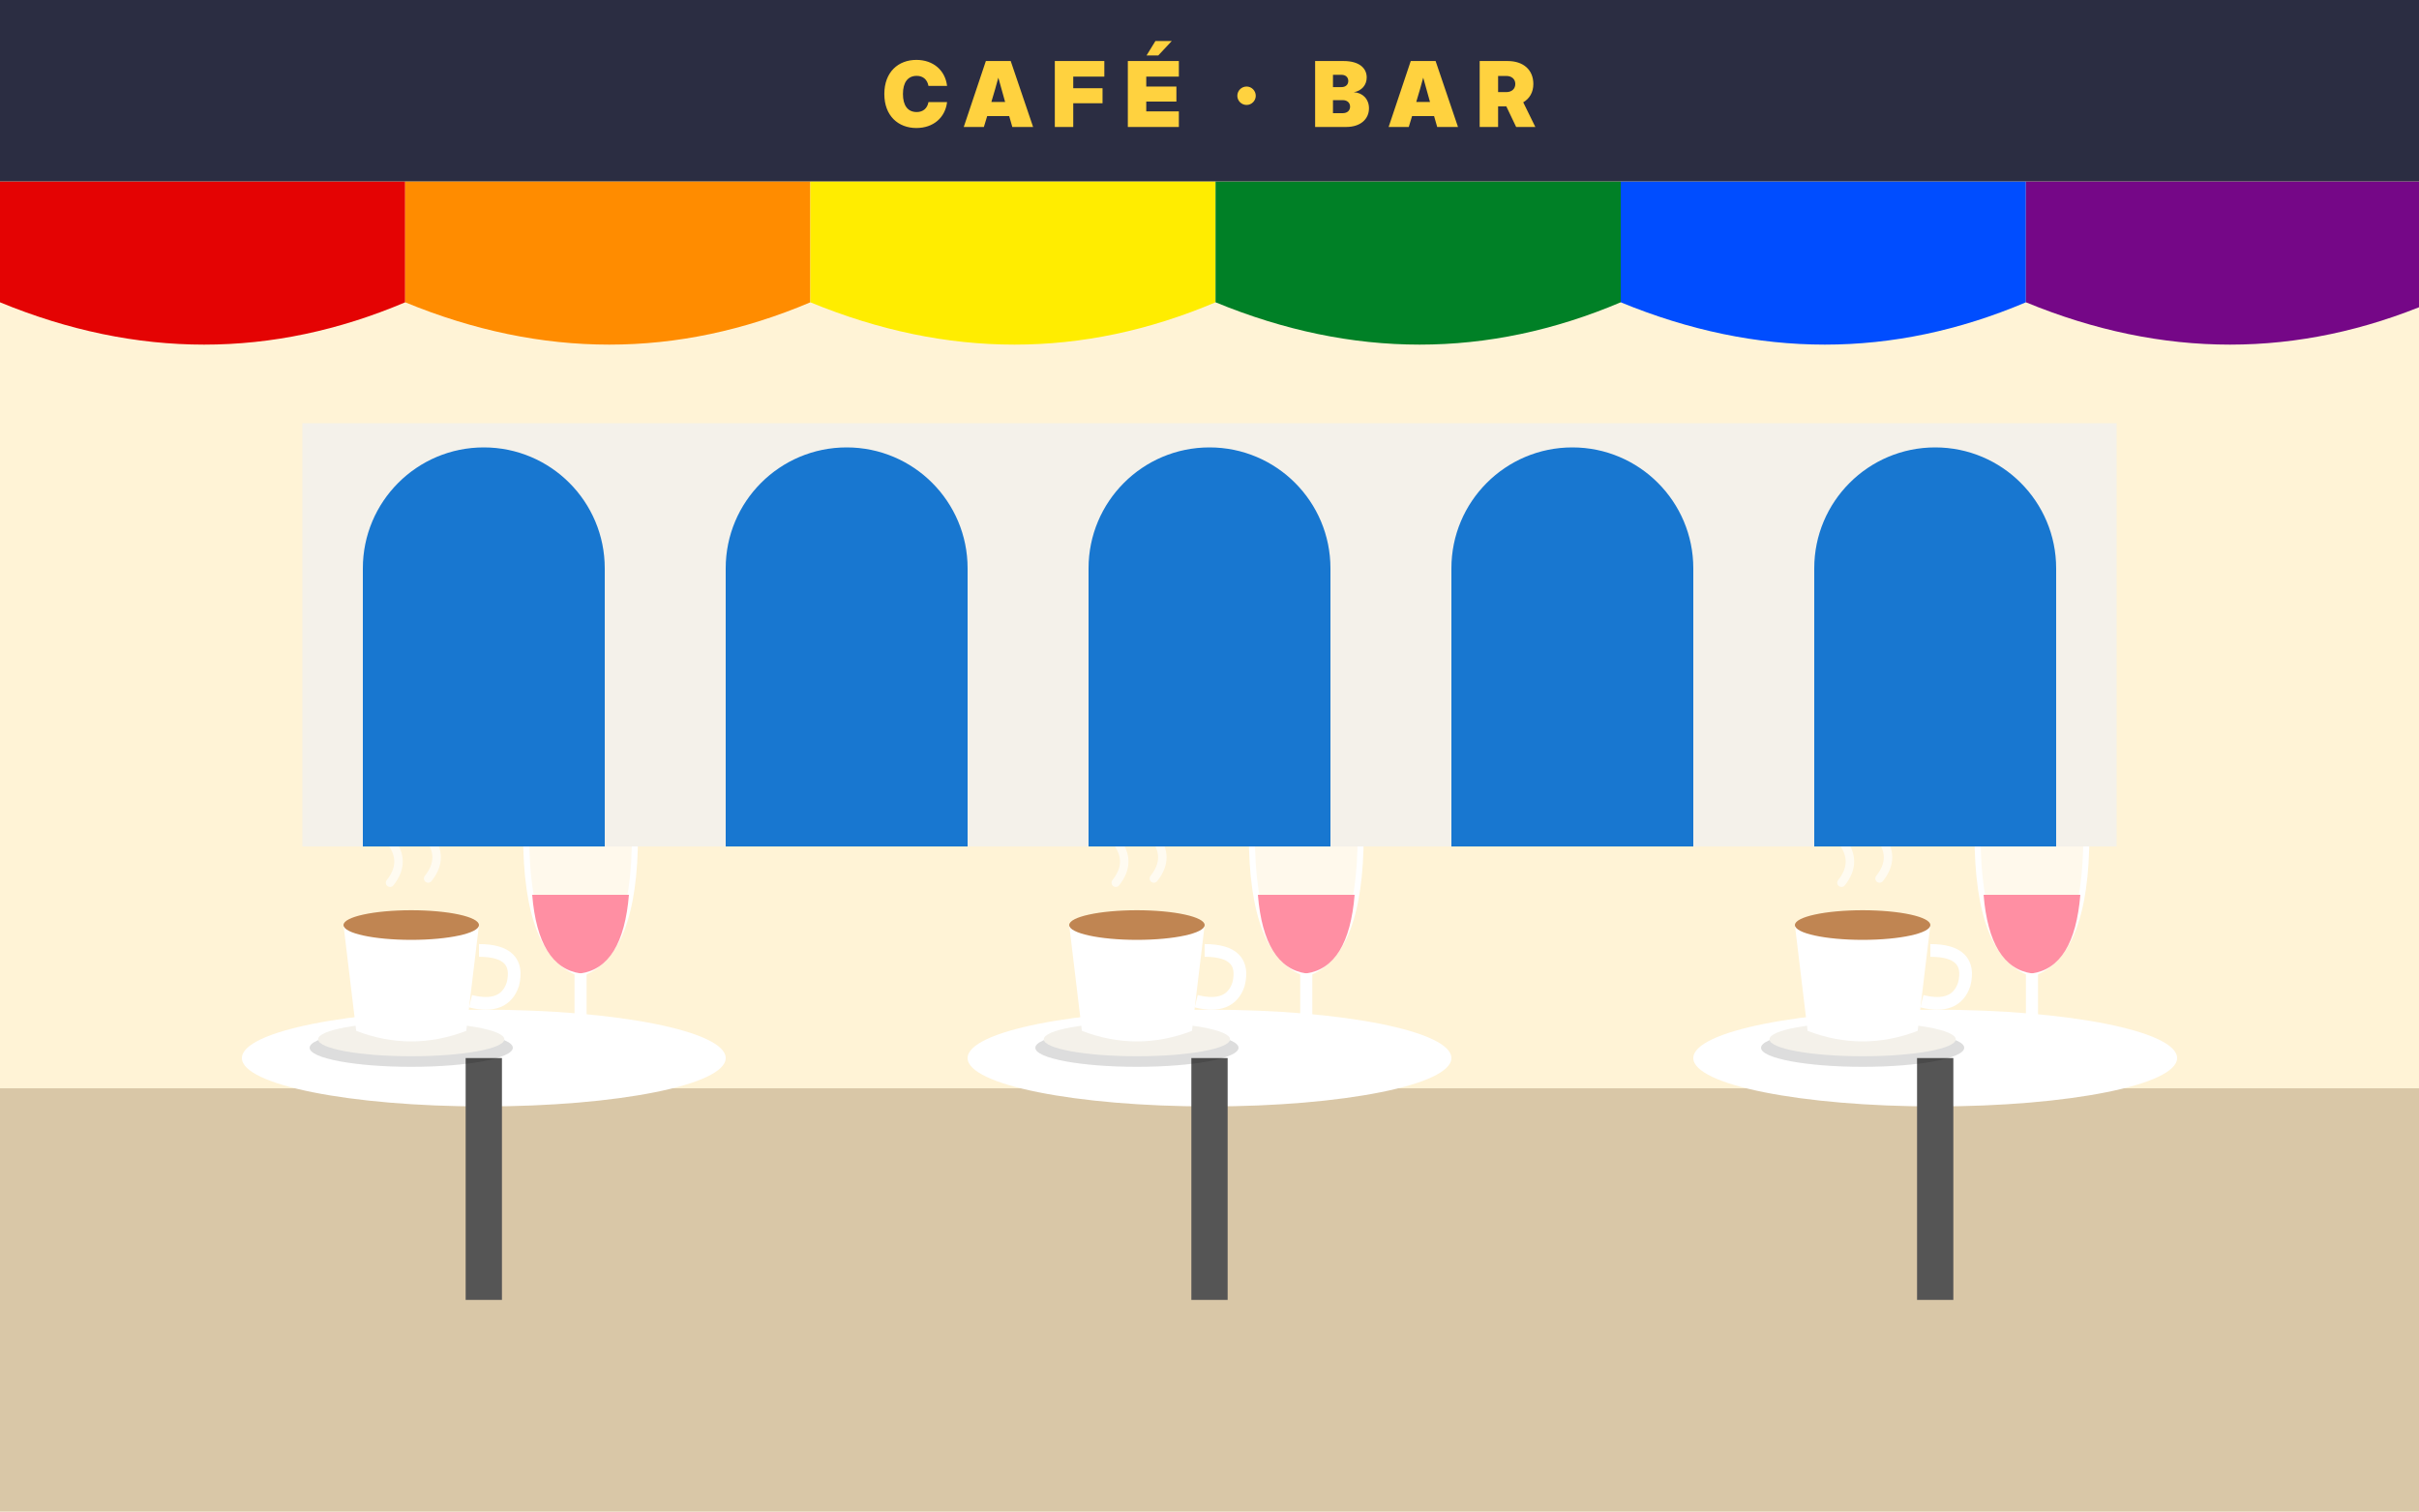
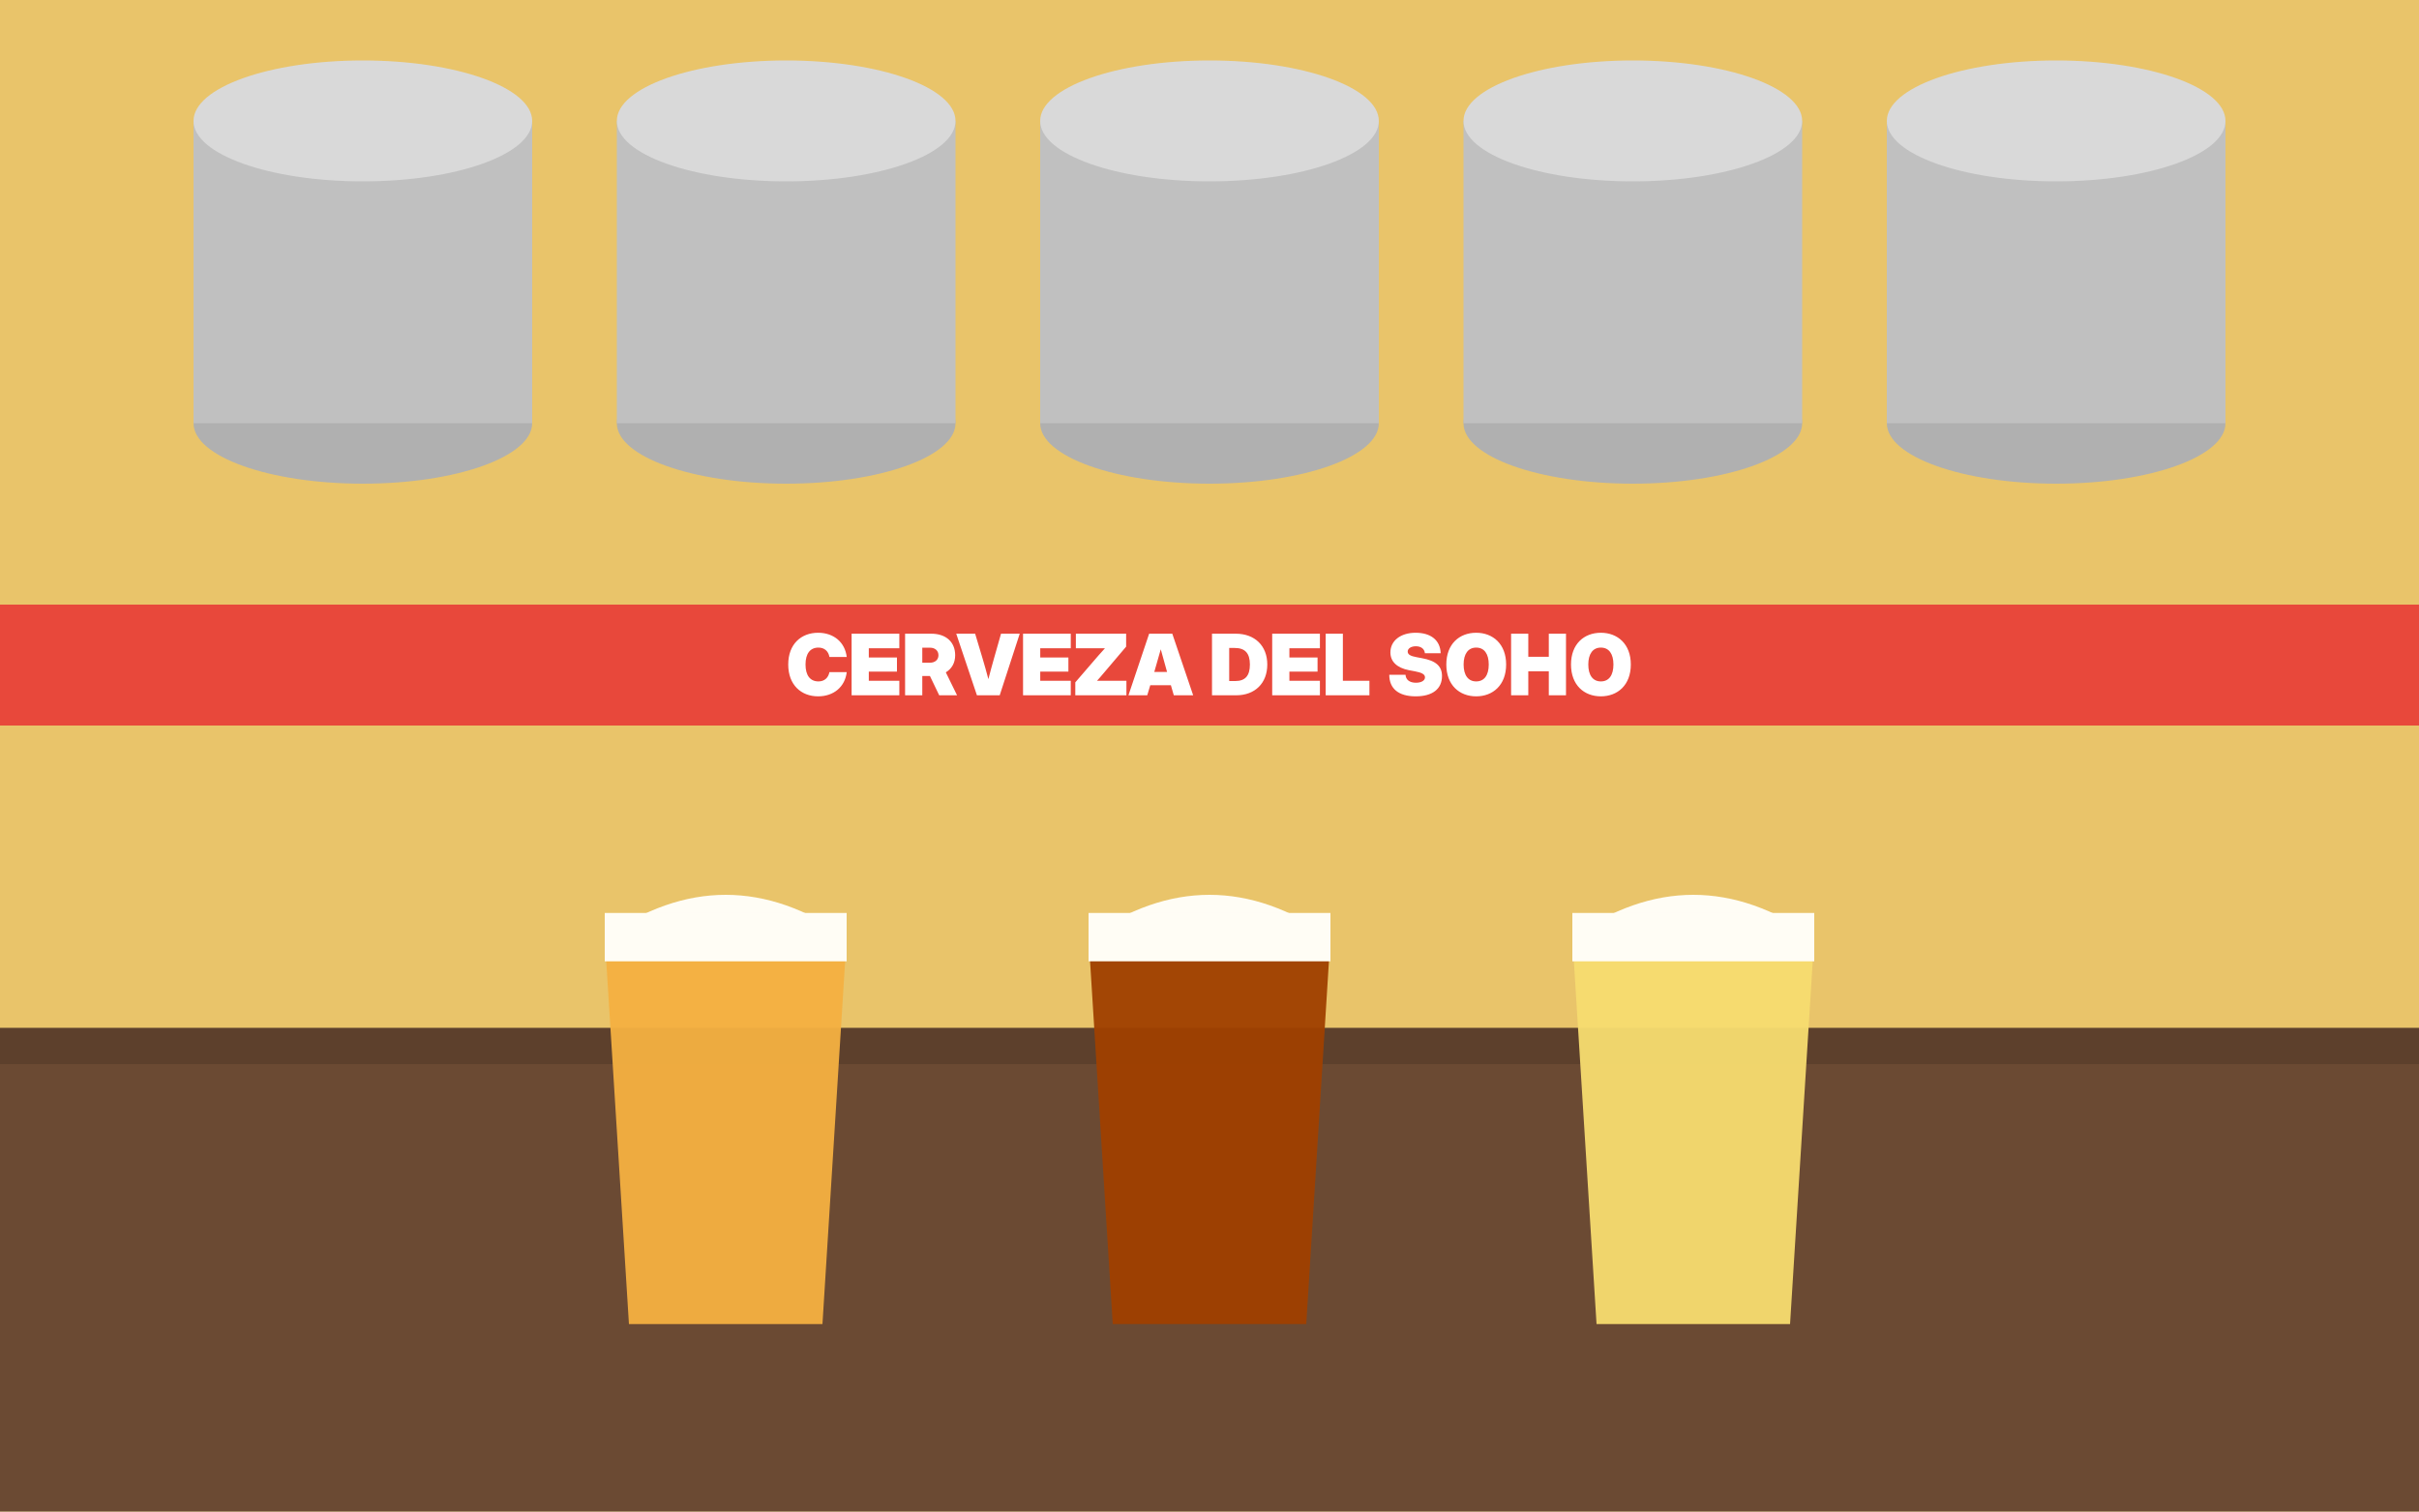
<svg xmlns="http://www.w3.org/2000/svg" viewBox="0 0 400 250" preserveAspectRatio="xMidYMid slice">
  <rect width="400" height="250" fill="#FFF" />
-   <rect width="400" height="250" fill="#FFF3D6" />
-   <path d="M0 30 h67 v20 q-33 14 -67 0z" fill="#E40303" />
-   <path d="M67 30 h67 v20 q-33 14 -67 0z" fill="#FF8C00" />
-   <path d="M134 30 h67 v20 q-33 14 -67 0z" fill="#FFED00" />
-   <path d="M201 30 h67 v20 q-33 14 -67 0z" fill="#008026" />
-   <path d="M268 30 h67 v20 q-33 14 -67 0z" fill="#004DFF" />
-   <path d="M335 30 h67 v20 q-33 14 -67 0z" fill="#750787" />
-   <rect x="0" y="0" width="400" height="30" fill="#2B2D42" />
-   <text x="200" y="21" text-anchor="middle" font-family="Inter Display" font-weight="900" font-size="15" fill="#FFD23F" letter-spacing="3">CAFÉ · BAR</text>
-   <rect x="0" y="180" width="400" height="70" fill="#D9C7A7" />
-   <g transform="translate(80,175)">
-     <ellipse cx="0" cy="0" rx="40" ry="8" fill="#fff" />
-     <rect x="-3" y="0" width="6" height="40" fill="#555" />
+   <rect width="400" height="250" fill="#E9C46A" />
+   <g transform="translate(60,30)">
+     <ellipse cx="0" cy="40" rx="28" ry="10" fill="#B0B0B0" />
+     <rect x="-28" y="-10" width="56" height="50" fill="#C0C0C0" />
+     <ellipse cx="0" cy="-10" rx="28" ry="10" fill="#D9D9D9" />
  </g>
-   <g transform="translate(68,160) scale(0.35)">
-     <ellipse cx="0" cy="38" rx="48" ry="9" fill="#00000022" />
-     <ellipse cx="0" cy="34" rx="44" ry="8" fill="#F4F1EA" />
-     <path d="M-32 -20 h64 l-6 50 q-26 10 -52 0z" fill="#fff" />
-     <ellipse cx="0" cy="-20" rx="32" ry="7" fill="#C08552" />
-     <path d="M32 -8 q20 0 16 16 q-4 12 -20 8" stroke="#fff" stroke-width="6" fill="none" />
-     <path d="M-10 -40 q8 -10 0 -20 M8 -42 q8 -10 0 -20" stroke="#ffffffaa" stroke-width="4" fill="none" stroke-linecap="round" />
+   <g transform="translate(130,30)">
+     <ellipse cx="0" cy="40" rx="28" ry="10" fill="#B0B0B0" />
+     <rect x="-28" y="-10" width="56" height="50" fill="#C0C0C0" />
+     <ellipse cx="0" cy="-10" rx="28" ry="10" fill="#D9D9D9" />
  </g>
-   <g transform="translate(96,168) scale(0.5)">
-     <path d="M-18 -60 h36 q0 40 -18 46 q-18 -6 -18 -46z" fill="#ffffff88" stroke="#fff" stroke-width="2" />
-     <path d="M-16 -40 h32 q-2 24 -16 26 q-14 -2 -16 -26z" fill="#FF8FA3" />
-     <rect x="-2" y="-14" width="4" height="34" fill="#fff" />
-     <ellipse cx="0" cy="22" rx="16" ry="4" fill="#fff" />
+   <g transform="translate(200,30)">
+     <ellipse cx="0" cy="40" rx="28" ry="10" fill="#B0B0B0" />
+     <rect x="-28" y="-10" width="56" height="50" fill="#C0C0C0" />
+     <ellipse cx="0" cy="-10" rx="28" ry="10" fill="#D9D9D9" />
  </g>
-   <g transform="translate(200,175)">
-     <ellipse cx="0" cy="0" rx="40" ry="8" fill="#fff" />
-     <rect x="-3" y="0" width="6" height="40" fill="#555" />
+   <g transform="translate(270,30)">
+     <ellipse cx="0" cy="40" rx="28" ry="10" fill="#B0B0B0" />
+     <rect x="-28" y="-10" width="56" height="50" fill="#C0C0C0" />
+     <ellipse cx="0" cy="-10" rx="28" ry="10" fill="#D9D9D9" />
  </g>
-   <g transform="translate(188,160) scale(0.35)">
-     <ellipse cx="0" cy="38" rx="48" ry="9" fill="#00000022" />
-     <ellipse cx="0" cy="34" rx="44" ry="8" fill="#F4F1EA" />
-     <path d="M-32 -20 h64 l-6 50 q-26 10 -52 0z" fill="#fff" />
-     <ellipse cx="0" cy="-20" rx="32" ry="7" fill="#C08552" />
-     <path d="M32 -8 q20 0 16 16 q-4 12 -20 8" stroke="#fff" stroke-width="6" fill="none" />
-     <path d="M-10 -40 q8 -10 0 -20 M8 -42 q8 -10 0 -20" stroke="#ffffffaa" stroke-width="4" fill="none" stroke-linecap="round" />
+   <g transform="translate(340,30)">
+     <ellipse cx="0" cy="40" rx="28" ry="10" fill="#B0B0B0" />
+     <rect x="-28" y="-10" width="56" height="50" fill="#C0C0C0" />
+     <ellipse cx="0" cy="-10" rx="28" ry="10" fill="#D9D9D9" />
  </g>
-   <g transform="translate(216,168) scale(0.5)">
-     <path d="M-18 -60 h36 q0 40 -18 46 q-18 -6 -18 -46z" fill="#ffffff88" stroke="#fff" stroke-width="2" />
-     <path d="M-16 -40 h32 q-2 24 -16 26 q-14 -2 -16 -26z" fill="#FF8FA3" />
-     <rect x="-2" y="-14" width="4" height="34" fill="#fff" />
-     <ellipse cx="0" cy="22" rx="16" ry="4" fill="#fff" />
+   <rect x="0" y="100" width="400" height="20" fill="#E8483B" />
+   <text x="200" y="115" text-anchor="middle" font-family="Inter Display" font-weight="900" font-size="14" fill="#fff">CERVEZA DEL SOHO</text>
+   <rect x="0" y="170" width="400" height="80" fill="#6B4A33" />
+   <rect x="0" y="170" width="400" height="6" fill="#00000022" />
+   <g transform="translate(120,215)">
+     <path d="M-20 -60 h40 l-4 64 h-32z" fill="#F5B041" opacity=".95" />
+     <path d="M-20 -60 q20 -14 40 0z" fill="#FFFDF5" />
+     <rect x="-20" y="-64" width="40" height="8" fill="#FFFDF5" />
  </g>
-   <g transform="translate(320,175)">
-     <ellipse cx="0" cy="0" rx="40" ry="8" fill="#fff" />
-     <rect x="-3" y="0" width="6" height="40" fill="#555" />
+   <g transform="translate(200,215)">
+     <path d="M-20 -60 h40 l-4 64 h-32z" fill="#A04000" opacity=".95" />
+     <path d="M-20 -60 q20 -14 40 0z" fill="#FFFDF5" />
+     <rect x="-20" y="-64" width="40" height="8" fill="#FFFDF5" />
  </g>
-   <g transform="translate(308,160) scale(0.35)">
-     <ellipse cx="0" cy="38" rx="48" ry="9" fill="#00000022" />
-     <ellipse cx="0" cy="34" rx="44" ry="8" fill="#F4F1EA" />
-     <path d="M-32 -20 h64 l-6 50 q-26 10 -52 0z" fill="#fff" />
-     <ellipse cx="0" cy="-20" rx="32" ry="7" fill="#C08552" />
-     <path d="M32 -8 q20 0 16 16 q-4 12 -20 8" stroke="#fff" stroke-width="6" fill="none" />
-     <path d="M-10 -40 q8 -10 0 -20 M8 -42 q8 -10 0 -20" stroke="#ffffffaa" stroke-width="4" fill="none" stroke-linecap="round" />
-   </g>
-   <g transform="translate(336,168) scale(0.5)">
-     <path d="M-18 -60 h36 q0 40 -18 46 q-18 -6 -18 -46z" fill="#ffffff88" stroke="#fff" stroke-width="2" />
-     <path d="M-16 -40 h32 q-2 24 -16 26 q-14 -2 -16 -26z" fill="#FF8FA3" />
-     <rect x="-2" y="-14" width="4" height="34" fill="#fff" />
-     <ellipse cx="0" cy="22" rx="16" ry="4" fill="#fff" />
-   </g>
-   <g transform="translate(200,100)">
-     <rect x="-150" y="-30" width="300" height="70" fill="#F4F1EA" />
-     <path d="M-140 40 V-6.0 A20.0 20.0 0 0 1 -100 -6.0 V40Z" fill="#1877D0" />
-     <path d="M-80 40 V-6.0 A20.0 20.0 0 0 1 -40 -6.0 V40Z" fill="#1877D0" />
-     <path d="M-20 40 V-6.0 A20.0 20.0 0 0 1 20 -6.0 V40Z" fill="#1877D0" />
-     <path d="M40 40 V-6.0 A20.0 20.0 0 0 1 80 -6.0 V40Z" fill="#1877D0" />
-     <path d="M100 40 V-6.0 A20.0 20.0 0 0 1 140 -6.0 V40Z" fill="#1877D0" />
+   <g transform="translate(280,215)">
+     <path d="M-20 -60 h40 l-4 64 h-32z" fill="#F7DC6F" opacity=".95" />
+     <path d="M-20 -60 q20 -14 40 0z" fill="#FFFDF5" />
+     <rect x="-20" y="-64" width="40" height="8" fill="#FFFDF5" />
  </g>
</svg>
